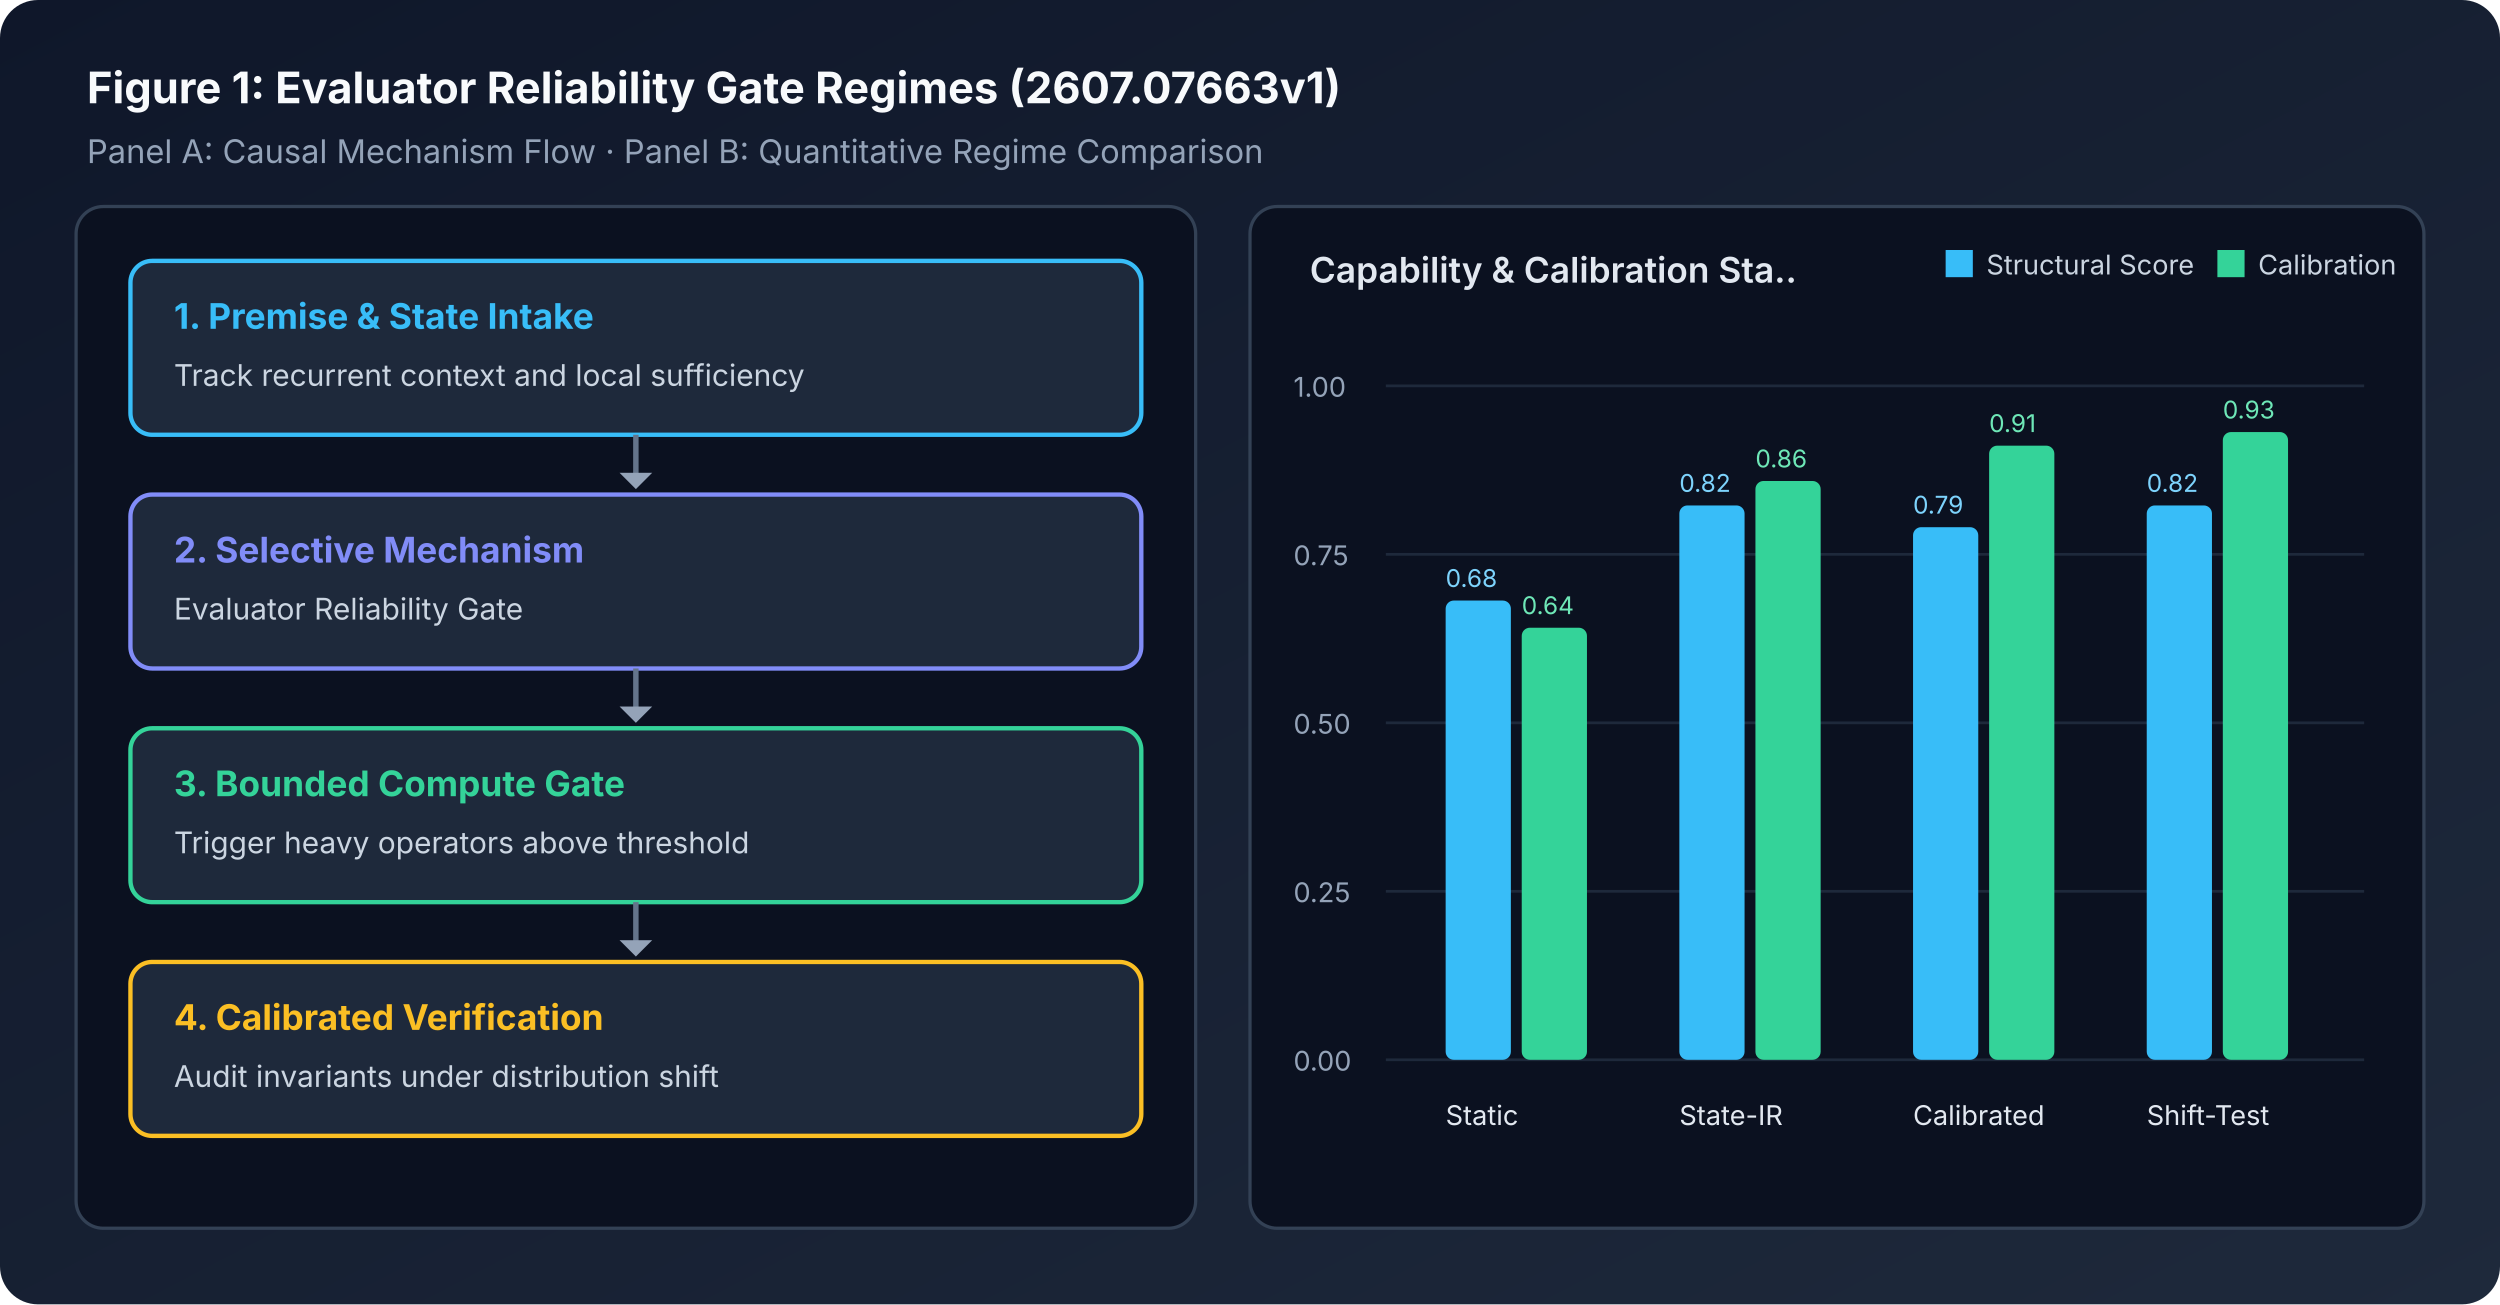
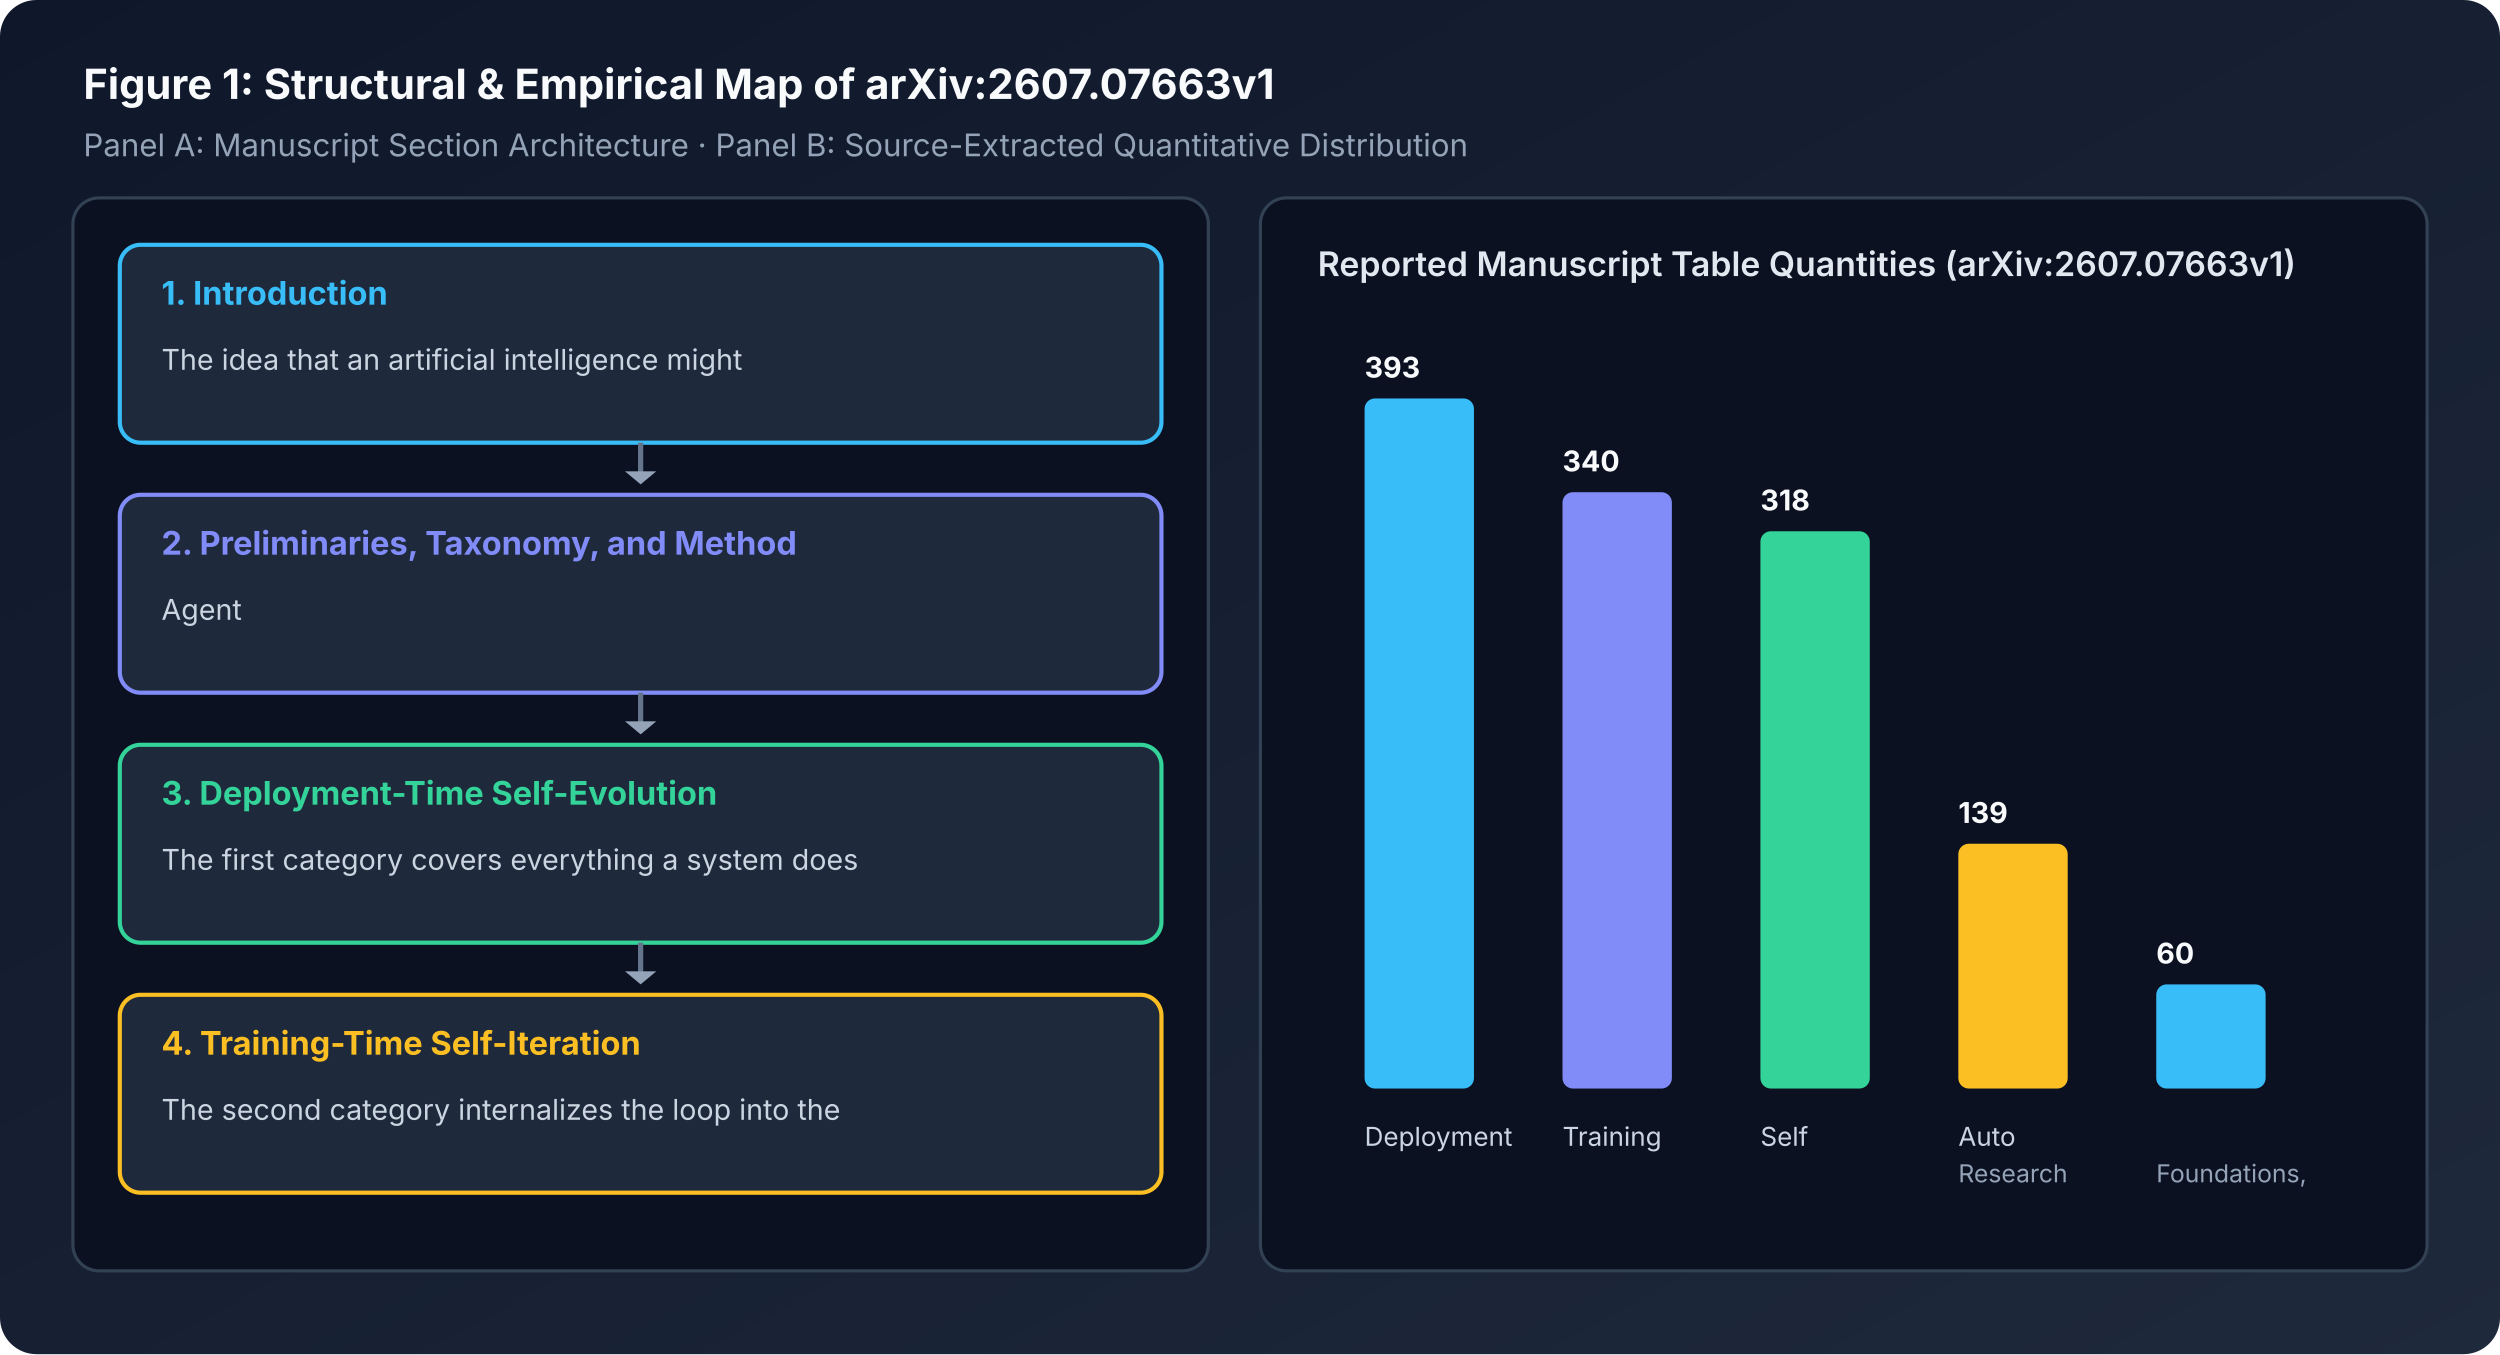
- <svg xmlns="http://www.w3.org/2000/svg" viewBox="0 0 920 480" width="920" height="480" role="img">
+ <svg xmlns="http://www.w3.org/2000/svg" viewBox="0 0 960 520" width="960" height="520" role="img">
  <defs>
-     <linearGradient id="figBg" x1="0%" y1="0%" x2="100%" y2="100%">
+     <linearGradient id="revBg" x1="0%" y1="0%" x2="100%" y2="100%">
      <stop offset="0%" stop-color="#0f172a" />
      <stop offset="100%" stop-color="#1e293b" />
    </linearGradient>
  </defs>
-   <rect x="0" y="0" width="920" height="480" rx="14" fill="url(#figBg)" />
-   <text x="32" y="38" fill="#f8fafc" font-family="Inter, system-ui, sans-serif" font-size="16" font-weight="700">Figure 1: Evaluator Reliability Gate Regimes (2607.07663v1)</text>
-   <text x="32" y="60" fill="#94a3b8" font-family="Inter, system-ui, sans-serif" font-size="12">Panel A: Causal Mechanism Flow   ·   Panel B: Quantitative Regime Comparison</text>
-   <rect x="28" y="76" width="412" height="376" rx="10" fill="#0b1120" stroke="#334155" stroke-width="1.2" />
-   <rect x="48" y="96" width="372" height="64" rx="8" fill="#1e293b" stroke="#38bdf8" stroke-width="1.6" />
-   <text x="64" y="121" fill="#38bdf8" font-family="Inter, system-ui, sans-serif" font-size="13" font-weight="700">1. Premise &amp; State Intake</text>
-   <text x="64" y="142" fill="#cbd5e1" font-family="Inter, system-ui, sans-serif" font-size="11">Track recurrent context and local sufficiency</text>
-   <line x1="234" y1="160" x2="234" y2="175" stroke="#64748b" stroke-width="2" />
-   <polygon points="228,174 240,174 234,180" fill="#94a3b8" />
-   <rect x="48" y="182" width="372" height="64" rx="8" fill="#1e293b" stroke="#818cf8" stroke-width="1.6" />
-   <text x="64" y="207" fill="#818cf8" font-family="Inter, system-ui, sans-serif" font-size="13" font-weight="700">2. Selective Mechanism</text>
-   <text x="64" y="228" fill="#cbd5e1" font-family="Inter, system-ui, sans-serif" font-size="11">Evaluator Reliability Gate</text>
-   <line x1="234" y1="246" x2="234" y2="261" stroke="#64748b" stroke-width="2" />
-   <polygon points="228,260 240,260 234,266" fill="#94a3b8" />
-   <rect x="48" y="268" width="372" height="64" rx="8" fill="#1e293b" stroke="#34d399" stroke-width="1.6" />
-   <text x="64" y="293" fill="#34d399" font-family="Inter, system-ui, sans-serif" font-size="13" font-weight="700">3. Bounded Compute Gate</text>
-   <text x="64" y="314" fill="#cbd5e1" font-family="Inter, system-ui, sans-serif" font-size="11">Trigger heavy operators above threshold</text>
-   <line x1="234" y1="332" x2="234" y2="347" stroke="#64748b" stroke-width="2" />
-   <polygon points="228,346 240,346 234,352" fill="#94a3b8" />
-   <rect x="48" y="354" width="372" height="64" rx="8" fill="#1e293b" stroke="#fbbf24" stroke-width="1.6" />
-   <text x="64" y="379" fill="#fbbf24" font-family="Inter, system-ui, sans-serif" font-size="13" font-weight="700">4. Calibrated Verification</text>
-   <text x="64" y="400" fill="#cbd5e1" font-family="Inter, system-ui, sans-serif" font-size="11">Audit invariants under distribution shift</text>
-   <rect x="460" y="76" width="432" height="376" rx="10" fill="#0b1120" stroke="#334155" stroke-width="1.2" />
-   <text x="482" y="104" fill="#e2e8f0" font-family="Inter, system-ui, sans-serif" font-size="13" font-weight="600">Capability &amp; Calibration Sta..</text>
-   <rect x="716" y="92" width="10" height="10" fill="#38bdf8" />
-   <text x="731" y="101" fill="#cbd5e1" font-family="Inter, system-ui, sans-serif" font-size="10">Structural Score</text>
-   <rect x="816" y="92" width="10" height="10" fill="#34d399" />
-   <text x="831" y="101" fill="#cbd5e1" font-family="Inter, system-ui, sans-serif" font-size="10">Calibration</text>
-   <line x1="510" y1="390" x2="870" y2="390" stroke="#1e293b" stroke-width="1" />
-   <text x="476" y="394" fill="#94a3b8" font-family="Inter, system-ui, sans-serif" font-size="10">0.00</text>
-   <line x1="510" y1="328" x2="870" y2="328" stroke="#1e293b" stroke-width="1" />
-   <text x="476" y="332" fill="#94a3b8" font-family="Inter, system-ui, sans-serif" font-size="10">0.25</text>
-   <line x1="510" y1="266" x2="870" y2="266" stroke="#1e293b" stroke-width="1" />
-   <text x="476" y="270" fill="#94a3b8" font-family="Inter, system-ui, sans-serif" font-size="10">0.50</text>
-   <line x1="510" y1="204" x2="870" y2="204" stroke="#1e293b" stroke-width="1" />
-   <text x="476" y="208" fill="#94a3b8" font-family="Inter, system-ui, sans-serif" font-size="10">0.75</text>
-   <line x1="510" y1="142" x2="870" y2="142" stroke="#1e293b" stroke-width="1" />
-   <text x="476" y="146" fill="#94a3b8" font-family="Inter, system-ui, sans-serif" font-size="10">1.00</text>
-   <rect x="532" y="221" width="24" height="169" rx="3" fill="#38bdf8" />
-   <text x="532" y="216" fill="#7dd3fc" font-family="Inter, system-ui, sans-serif" font-size="9">0.68</text>
-   <rect x="560" y="231" width="24" height="159" rx="3" fill="#34d399" />
-   <text x="560" y="226" fill="#6ee7b7" font-family="Inter, system-ui, sans-serif" font-size="9">0.64</text>
-   <text x="532" y="414" fill="#e2e8f0" font-family="Inter, system-ui, sans-serif" font-size="10">Static</text>
-   <rect x="618" y="186" width="24" height="204" rx="3" fill="#38bdf8" />
-   <text x="618" y="181" fill="#7dd3fc" font-family="Inter, system-ui, sans-serif" font-size="9">0.82</text>
-   <rect x="646" y="177" width="24" height="213" rx="3" fill="#34d399" />
-   <text x="646" y="172" fill="#6ee7b7" font-family="Inter, system-ui, sans-serif" font-size="9">0.86</text>
-   <text x="618" y="414" fill="#e2e8f0" font-family="Inter, system-ui, sans-serif" font-size="10">State-IR</text>
-   <rect x="704" y="194" width="24" height="196" rx="3" fill="#38bdf8" />
-   <text x="704" y="189" fill="#7dd3fc" font-family="Inter, system-ui, sans-serif" font-size="9">0.79</text>
-   <rect x="732" y="164" width="24" height="226" rx="3" fill="#34d399" />
-   <text x="732" y="159" fill="#6ee7b7" font-family="Inter, system-ui, sans-serif" font-size="9">0.91</text>
-   <text x="704" y="414" fill="#e2e8f0" font-family="Inter, system-ui, sans-serif" font-size="10">Calibrated</text>
-   <rect x="790" y="186" width="24" height="204" rx="3" fill="#38bdf8" />
-   <text x="790" y="181" fill="#7dd3fc" font-family="Inter, system-ui, sans-serif" font-size="9">0.82</text>
-   <rect x="818" y="159" width="24" height="231" rx="3" fill="#34d399" />
-   <text x="818" y="154" fill="#6ee7b7" font-family="Inter, system-ui, sans-serif" font-size="9">0.93</text>
-   <text x="790" y="414" fill="#e2e8f0" font-family="Inter, system-ui, sans-serif" font-size="10">Shift-Test</text>
+   <rect x="0" y="0" width="960" height="520" rx="14" fill="url(#revBg)" />
+   <text x="32" y="38" fill="#f8fafc" font-family="Inter, system-ui, sans-serif" font-size="16" font-weight="700">Figure 1: Structural &amp; Empirical Map of arXiv:2607.07663v1</text>
+   <text x="32" y="60" fill="#94a3b8" font-family="Inter, system-ui, sans-serif" font-size="12">Panel A: Manuscript Section Architecture   ·   Panel B: Source-Extracted Quantitative Distribution</text>
+   <rect x="28" y="76" width="436" height="412" rx="10" fill="#0b1120" stroke="#334155" stroke-width="1.2" />
+   <rect x="46" y="94" width="400" height="76" rx="8" fill="#1e293b" stroke="#38bdf8" stroke-width="1.6" />
+   <text x="62" y="117" fill="#38bdf8" font-family="Inter, system-ui, sans-serif" font-size="12.5" font-weight="700">1. Introduction</text>
+   <text x="62" y="142" fill="#cbd5e1" font-family="Inter, system-ui, sans-serif" font-size="11">The idea that an artificial intelligence might</text>
+   <line x1="246" y1="170" x2="246" y2="182" stroke="#64748b" stroke-width="2" />
+   <polygon points="240,181 252,181 246,186" fill="#94a3b8" />
+   <rect x="46" y="190" width="400" height="76" rx="8" fill="#1e293b" stroke="#818cf8" stroke-width="1.6" />
+   <text x="62" y="213" fill="#818cf8" font-family="Inter, system-ui, sans-serif" font-size="12.5" font-weight="700">2. Preliminaries, Taxonomy, and Method</text>
+   <text x="62" y="238" fill="#cbd5e1" font-family="Inter, system-ui, sans-serif" font-size="11">Agent</text>
+   <line x1="246" y1="266" x2="246" y2="278" stroke="#64748b" stroke-width="2" />
+   <polygon points="240,277 252,277 246,282" fill="#94a3b8" />
+   <rect x="46" y="286" width="400" height="76" rx="8" fill="#1e293b" stroke="#34d399" stroke-width="1.6" />
+   <text x="62" y="309" fill="#34d399" font-family="Inter, system-ui, sans-serif" font-size="12.5" font-weight="700">3. Deployment-Time Self-Evolution</text>
+   <text x="62" y="334" fill="#cbd5e1" font-family="Inter, system-ui, sans-serif" font-size="11">The first category covers everything a system does</text>
+   <line x1="246" y1="362" x2="246" y2="374" stroke="#64748b" stroke-width="2" />
+   <polygon points="240,373 252,373 246,378" fill="#94a3b8" />
+   <rect x="46" y="382" width="400" height="76" rx="8" fill="#1e293b" stroke="#fbbf24" stroke-width="1.6" />
+   <text x="62" y="405" fill="#fbbf24" font-family="Inter, system-ui, sans-serif" font-size="12.5" font-weight="700">4. Training-Time Self-Iteration</text>
+   <text x="62" y="430" fill="#cbd5e1" font-family="Inter, system-ui, sans-serif" font-size="11">The second category internalizes the loop into the</text>
+   <rect x="484" y="76" width="448" height="412" rx="10" fill="#0b1120" stroke="#334155" stroke-width="1.2" />
+   <text x="506" y="106" fill="#e2e8f0" font-family="Inter, system-ui, sans-serif" font-size="13" font-weight="600">Reported Manuscript Table Quantities (arXiv:2607.07663v1)</text>
+   <rect x="524" y="153" width="42" height="265" rx="4" fill="#38bdf8" />
+   <text x="524" y="145" fill="#f8fafc" font-family="Inter, system-ui, sans-serif" font-size="11" font-weight="700">393</text>
+   <text x="524" y="440" fill="#cbd5e1" font-family="Inter, system-ui, sans-serif" font-size="10">Deployment</text>
+   <rect x="600" y="189" width="42" height="229" rx="4" fill="#818cf8" />
+   <text x="600" y="181" fill="#f8fafc" font-family="Inter, system-ui, sans-serif" font-size="11" font-weight="700">340</text>
+   <text x="600" y="440" fill="#cbd5e1" font-family="Inter, system-ui, sans-serif" font-size="10">Training</text>
+   <rect x="676" y="204" width="42" height="214" rx="4" fill="#34d399" />
+   <text x="676" y="196" fill="#f8fafc" font-family="Inter, system-ui, sans-serif" font-size="11" font-weight="700">318</text>
+   <text x="676" y="440" fill="#cbd5e1" font-family="Inter, system-ui, sans-serif" font-size="10">Self</text>
+   <rect x="752" y="324" width="42" height="94" rx="4" fill="#fbbf24" />
+   <text x="752" y="316" fill="#f8fafc" font-family="Inter, system-ui, sans-serif" font-size="11" font-weight="700">139</text>
+   <text x="752" y="440" fill="#cbd5e1" font-family="Inter, system-ui, sans-serif" font-size="10">Auto</text>
+   <text x="752" y="454" fill="#94a3b8" font-family="Inter, system-ui, sans-serif" font-size="9.5">Research</text>
+   <rect x="828" y="378" width="42" height="40" rx="4" fill="#38bdf8" />
+   <text x="828" y="370" fill="#f8fafc" font-family="Inter, system-ui, sans-serif" font-size="11" font-weight="700">60</text>
+   <text x="828" y="440" fill="#cbd5e1" font-family="Inter, system-ui, sans-serif" font-size="10" />
+   <text x="828" y="454" fill="#94a3b8" font-family="Inter, system-ui, sans-serif" font-size="9.5">Foundations,</text>
</svg>
